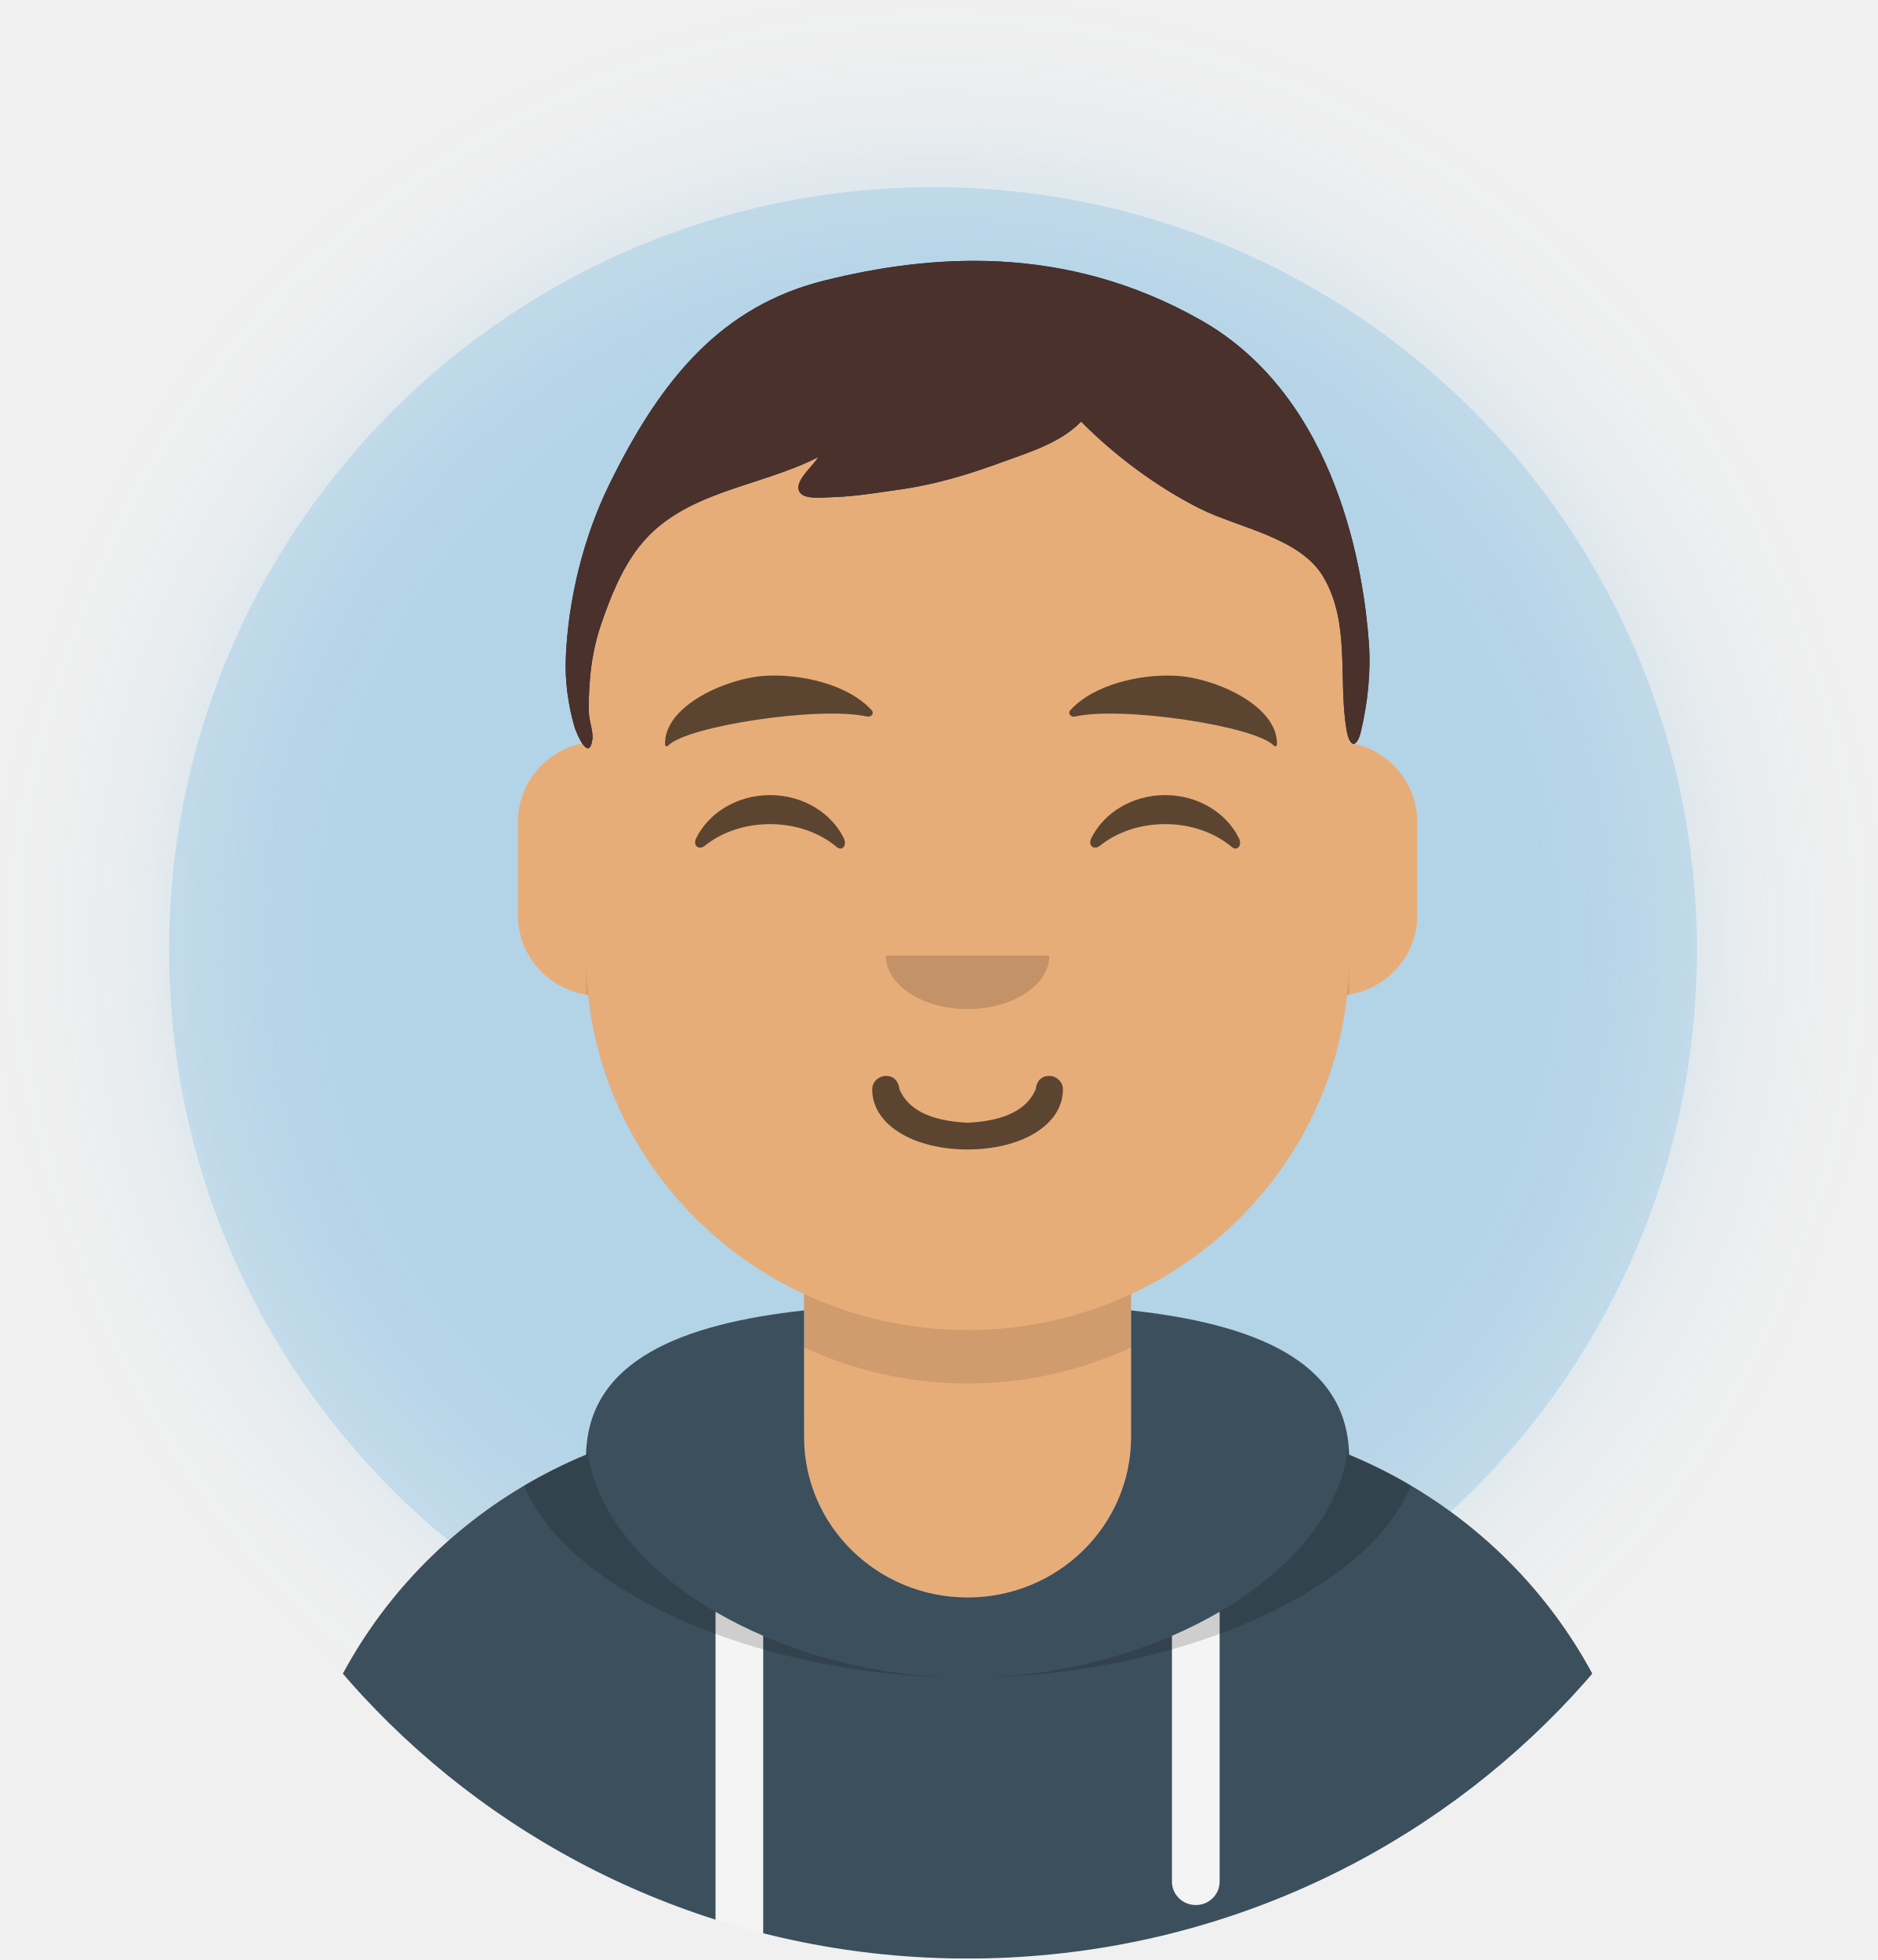
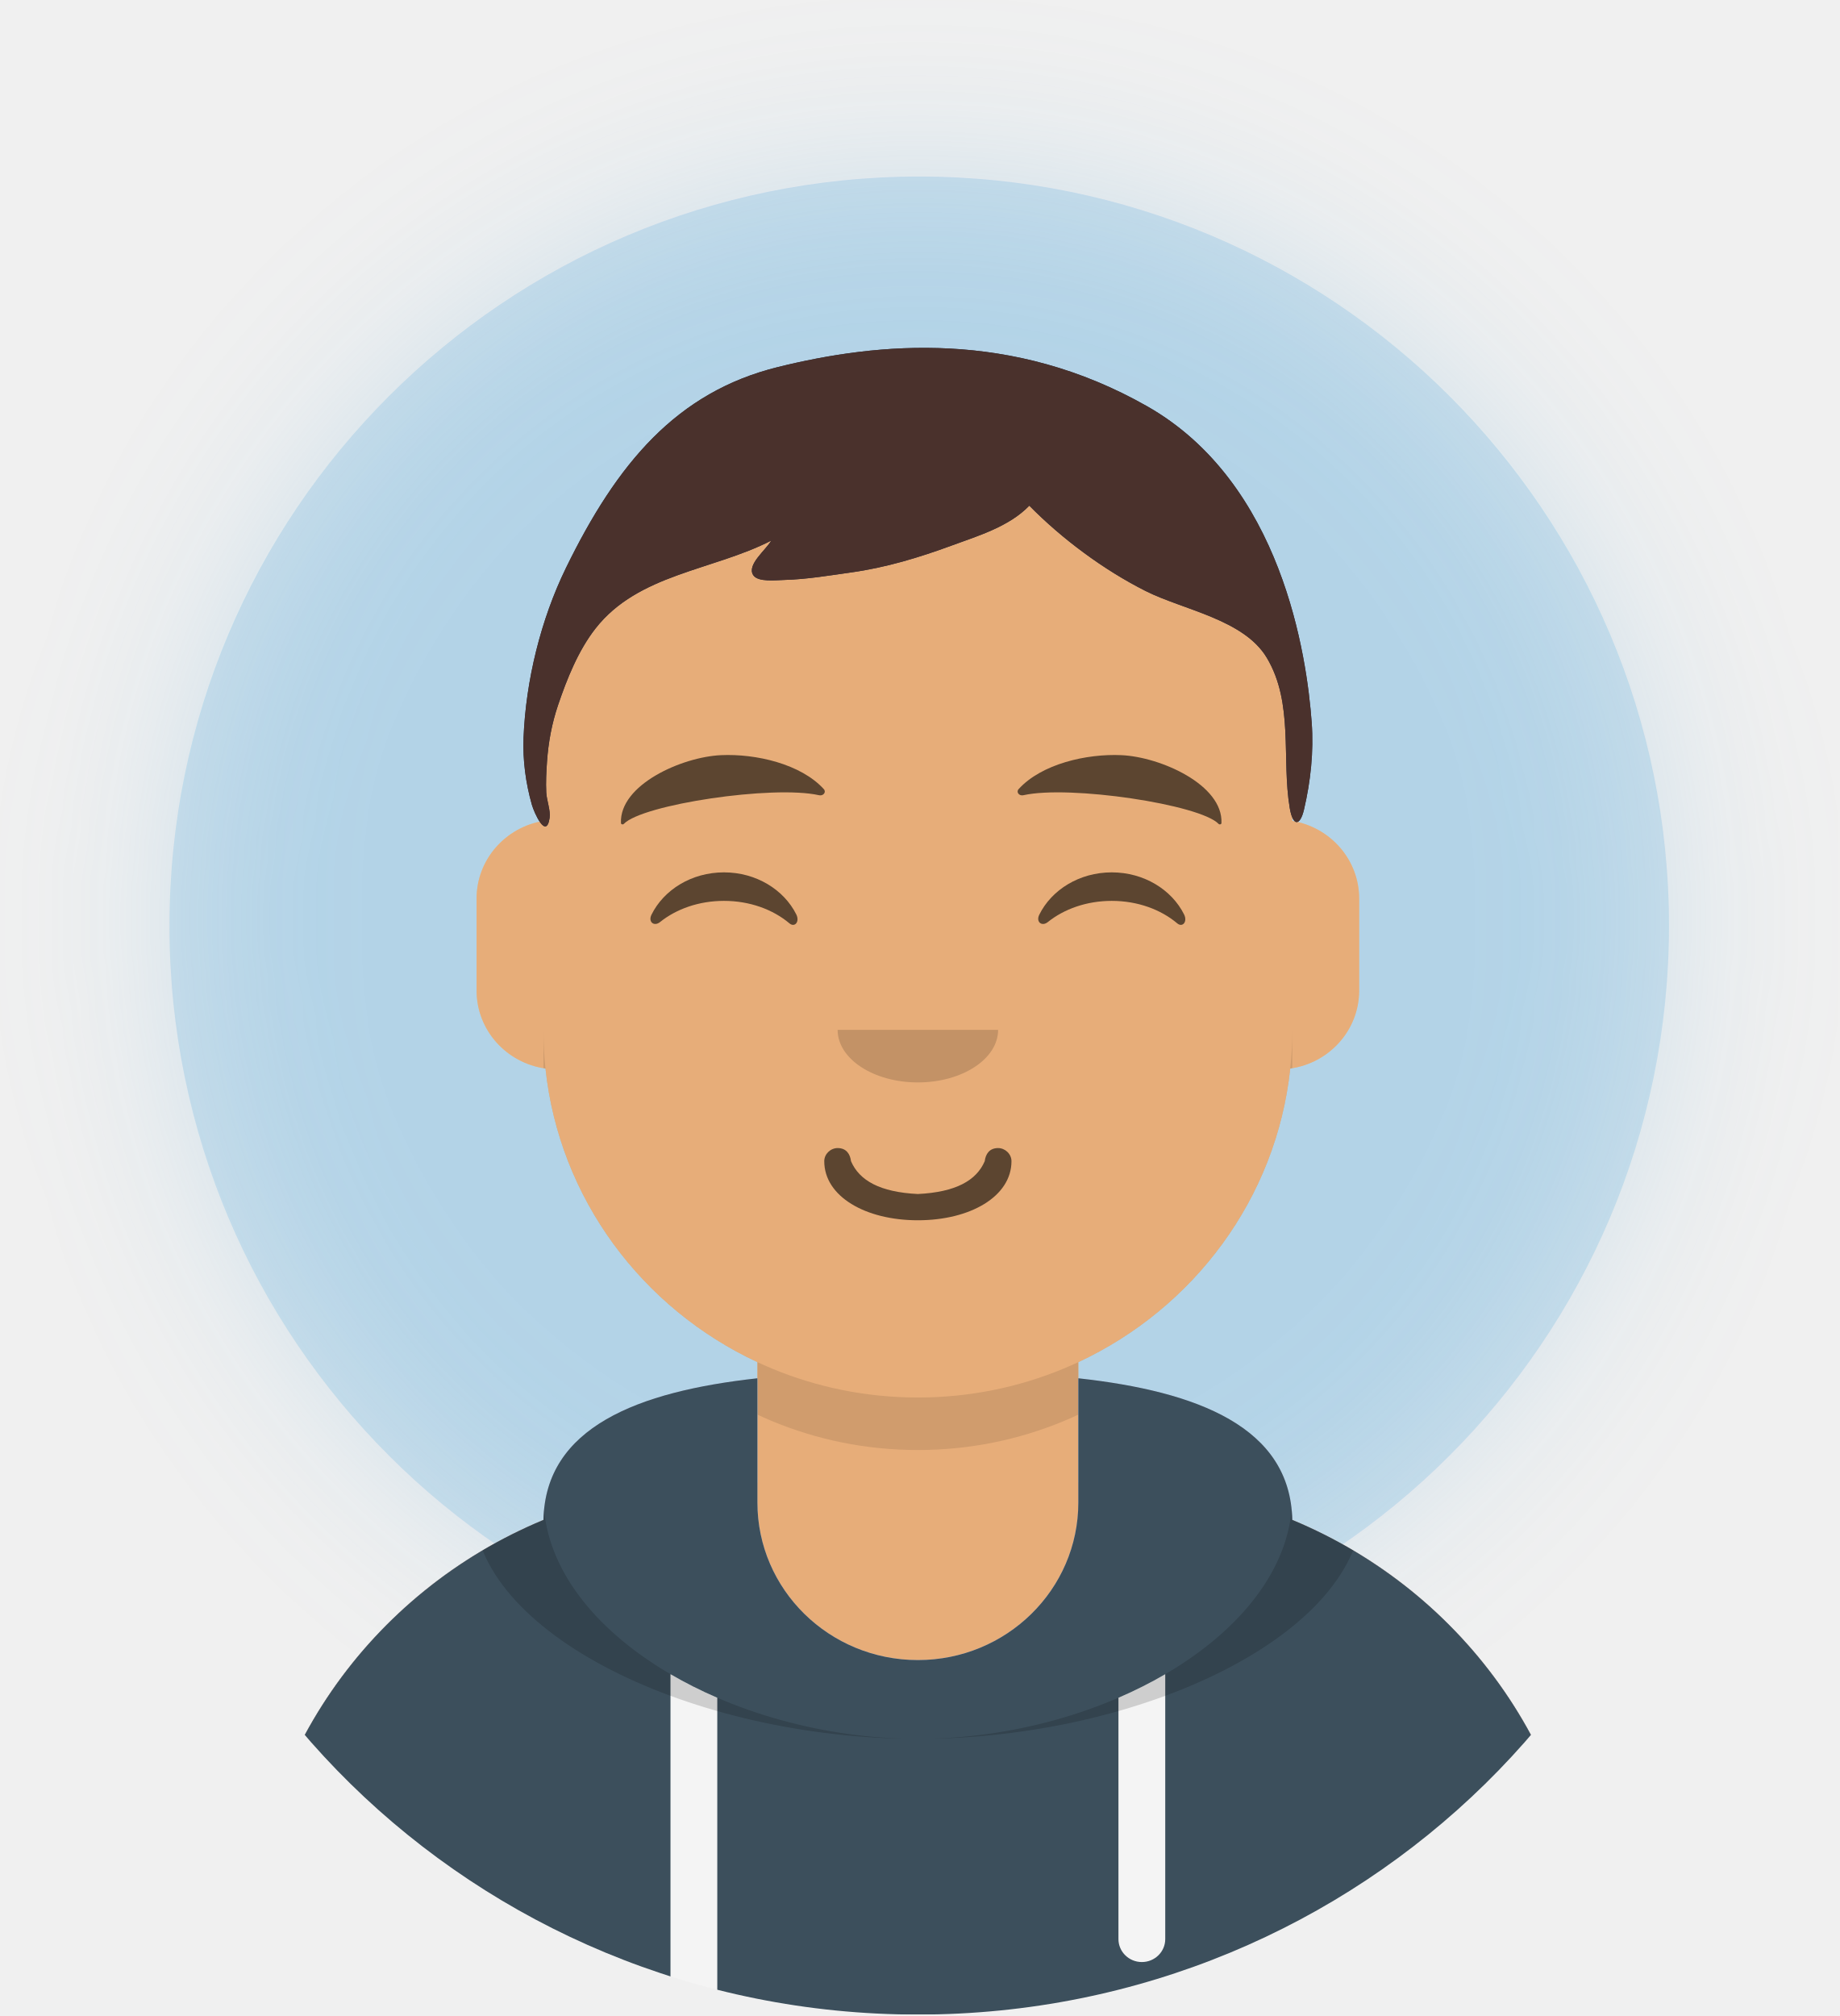
- <svg xmlns="http://www.w3.org/2000/svg" width="522" height="545" viewBox="0 0 522 545" fill="none">
-   <path d="M471.774 264.291C471.774 147.07 376.687 52.045 259.39 52.045C142.094 52.045 47.007 147.07 47.007 264.291C47.007 381.511 142.094 476.536 259.39 476.536C376.687 476.536 471.774 381.511 471.774 264.291Z" fill="#46A0D8" fill-opacity="0.2" />
+ <svg xmlns="http://www.w3.org/2000/svg" width="521" height="571" viewBox="0 0 521 571" fill="none">
+   <path d="M472.767 262.246C472.767 145.026 377.68 50 260.384 50C143.087 50 48 145.026 48 262.246C48 379.466 143.087 474.492 260.384 474.492C377.68 474.492 472.767 379.466 472.767 262.246Z" fill="#46A0D8" fill-opacity="0.2" />
  <g filter="url(#filter0_f_22_191)">
-     <circle cx="260.865" cy="260.53" r="210.171" fill="#46A0D8" fill-opacity="0.2" />
+     <circle cx="260.171" cy="260.171" r="210.171" fill="#46A0D8" fill-opacity="0.2" />
  </g>
-   <mask id="mask0_22_191" style="mask-type:luminance" maskUnits="userSpaceOnUse" x="19" y="24" width="500" height="521">
-     <path d="M41.727 321.482C41.727 444.703 143.481 544.593 269 544.593C394.519 544.593 496.273 444.703 496.273 321.482H519V24H19V321.482H41.727Z" fill="white" />
+   <mask id="mask0_22_191" style="mask-type:luminance" maskUnits="userSpaceOnUse" x="10" y="50" width="500" height="521">
+     <path d="M32.727 347.482C32.727 470.703 134.481 570.593 260 570.593C385.519 570.593 487.273 470.703 487.273 347.482H510V50H10V347.482H32.727Z" fill="white" />
  </mask>
  <g mask="url(#mask0_22_191)">
-     <path d="M314.454 359.803V393.993H322.03C397.342 393.993 458.394 453.927 458.394 527.86V544.593H79.606V527.86C79.606 453.927 140.658 393.993 215.97 393.993H223.545V359.803C190.899 344.578 167.432 313.463 163.517 276.639C152.485 275.108 144 265.801 144 254.548V228.519C144 217.464 152.19 208.286 162.939 206.516V195.052C162.939 137.549 210.424 90.933 269 90.933C327.576 90.933 375.06 137.549 375.06 195.052V206.516C385.809 208.286 394 217.464 394 228.519V254.548C394 265.801 385.514 275.108 374.483 276.639C370.568 313.463 347.101 344.578 314.454 359.803Z" fill="#D0C6AC" />
-     <mask id="mask1_22_191" style="mask-type:luminance" maskUnits="userSpaceOnUse" x="79" y="90" width="380" height="455">
-       <path d="M314.454 359.803V393.993H322.03C397.342 393.993 458.394 453.927 458.394 527.86V544.593H79.606V527.86C79.606 453.927 140.658 393.993 215.97 393.993H223.545V359.803C190.899 344.578 167.432 313.463 163.517 276.639C152.485 275.108 144 265.801 144 254.548V228.519C144 217.464 152.19 208.286 162.939 206.516V195.052C162.939 137.549 210.424 90.933 269 90.933C327.576 90.933 375.06 137.549 375.06 195.052V206.516C385.809 208.286 394 217.464 394 228.519V254.548C394 265.801 385.514 275.108 374.483 276.639C370.568 313.463 347.101 344.578 314.454 359.803Z" fill="white" />
+     <path d="M305.454 385.803V419.993H313.03C388.342 419.993 449.394 479.927 449.394 553.86V570.593H70.606V553.86C70.606 479.927 131.658 419.993 206.97 419.993H214.545V385.803C181.899 370.578 158.432 339.463 154.517 302.639C143.485 301.108 135 291.801 135 280.548V254.519C135 243.464 143.19 234.286 153.939 232.516V221.052C153.939 163.549 201.424 116.933 260 116.933C318.576 116.933 366.06 163.549 366.06 221.052V232.516C376.809 234.286 385 243.464 385 254.519V280.548C385 291.801 376.514 301.108 365.483 302.639C361.568 339.463 338.101 370.578 305.454 385.803Z" fill="#D0C6AC" />
+     <mask id="mask1_22_191" style="mask-type:luminance" maskUnits="userSpaceOnUse" x="70" y="116" width="380" height="455">
+       <path d="M305.454 385.803V419.993H313.03C388.342 419.993 449.394 479.927 449.394 553.86V570.593H70.606V553.86C70.606 479.927 131.658 419.993 206.97 419.993H214.545V385.803C181.899 370.578 158.432 339.463 154.517 302.639C143.485 301.108 135 291.801 135 280.548V254.519C135 243.464 143.19 234.286 153.939 232.516V221.052C153.939 163.549 201.424 116.933 260 116.933C318.576 116.933 366.06 163.549 366.06 221.052V232.516C376.809 234.286 385 243.464 385 254.519V280.548C385 291.801 376.514 301.108 365.483 302.639C361.568 339.463 338.101 370.578 305.454 385.803Z" fill="white" />
    </mask>
    <g mask="url(#mask1_22_191)">
-       <path d="M579.606 90.933H79.606V611.526H579.606V90.933Z" fill="#E7AD79" />
+       <path d="M570.606 116.933H70.606V637.526H570.606V116.933Z" fill="#E7AD79" />
    </g>
-     <mask id="mask2_22_191" style="mask-type:luminance" maskUnits="userSpaceOnUse" x="79" y="90" width="380" height="455">
-       <path d="M314.454 359.803V393.993H322.03C397.342 393.993 458.394 453.927 458.394 527.86V544.593H79.606V527.86C79.606 453.927 140.658 393.993 215.97 393.993H223.545V359.803C190.899 344.578 167.432 313.463 163.517 276.639C152.485 275.108 144 265.801 144 254.548V228.519C144 217.464 152.19 208.286 162.939 206.516V195.052C162.939 137.549 210.424 90.933 269 90.933C327.576 90.933 375.06 137.549 375.06 195.052V206.516C385.809 208.286 394 217.464 394 228.519V254.548C394 265.801 385.514 275.108 374.483 276.639C370.568 313.463 347.101 344.578 314.454 359.803Z" fill="white" />
+     <mask id="mask2_22_191" style="mask-type:luminance" maskUnits="userSpaceOnUse" x="70" y="116" width="380" height="455">
+       <path d="M305.454 385.803V419.993H313.03C388.342 419.993 449.394 479.927 449.394 553.86V570.593H70.606V553.86C70.606 479.927 131.658 419.993 206.97 419.993H214.545V385.803C181.899 370.578 158.432 339.463 154.517 302.639C143.485 301.108 135 291.801 135 280.548V254.519C135 243.464 143.19 234.286 153.939 232.516V221.052C153.939 163.549 201.424 116.933 260 116.933C318.576 116.933 366.06 163.549 366.06 221.052V232.516C376.809 234.286 385 243.464 385 254.519V280.548C385 291.801 376.514 301.108 365.483 302.639C361.568 339.463 338.101 370.578 305.454 385.803Z" fill="white" />
    </mask>
    <g mask="url(#mask2_22_191)">
-       <path fill-rule="evenodd" clip-rule="evenodd" d="M375.06 237.815V280.578C375.06 338.081 327.575 384.697 269 384.697C210.424 384.697 162.939 338.081 162.939 280.578V237.815V265.704C162.939 323.207 210.424 369.822 269 369.822C327.575 369.822 375.06 323.207 375.06 265.704V237.815Z" fill="black" fill-opacity="0.1" />
+       <path fill-rule="evenodd" clip-rule="evenodd" d="M366.06 263.815V306.578C366.06 364.081 318.575 410.697 260 410.697C201.424 410.697 153.939 364.081 153.939 306.578V263.815V291.704C153.939 349.207 201.424 395.822 260 395.822C318.575 395.822 366.06 349.207 366.06 291.704V263.815Z" fill="black" fill-opacity="0.1" />
    </g>
-     <path fill-rule="evenodd" clip-rule="evenodd" d="M223.545 364.377C189.608 368.105 163.469 378.286 162.947 404.488C113.974 424.797 79.606 472.388 79.606 527.859V544.593H458.394V527.859C458.394 472.388 424.026 424.797 375.053 404.488C374.531 378.286 348.391 368.105 314.454 364.377V399.571C314.454 424.215 294.104 444.193 269 444.193C243.896 444.193 223.545 424.215 223.545 399.571V364.377Z" fill="#B7C1DB" />
-     <mask id="mask3_22_191" style="mask-type:luminance" maskUnits="userSpaceOnUse" x="79" y="364" width="380" height="181">
-       <path fill-rule="evenodd" clip-rule="evenodd" d="M223.545 364.377C189.608 368.105 163.469 378.286 162.947 404.488C113.974 424.797 79.606 472.388 79.606 527.859V544.593H458.394V527.859C458.394 472.388 424.026 424.797 375.053 404.488C374.531 378.286 348.391 368.105 314.454 364.377V399.571C314.454 424.215 294.104 444.193 269 444.193C243.896 444.193 223.545 424.215 223.545 399.571V364.377Z" fill="white" />
+     <path fill-rule="evenodd" clip-rule="evenodd" d="M214.545 390.377C180.608 394.105 154.469 404.286 153.947 430.488C104.974 450.797 70.606 498.388 70.606 553.859V570.593H449.394V553.859C449.394 498.388 415.026 450.797 366.053 430.488C365.531 404.286 339.391 394.105 305.454 390.377V425.571C305.454 450.215 285.104 470.193 260 470.193C234.896 470.193 214.545 450.215 214.545 425.571V390.377Z" fill="#B7C1DB" />
+     <mask id="mask3_22_191" style="mask-type:luminance" maskUnits="userSpaceOnUse" x="70" y="390" width="380" height="181">
+       <path fill-rule="evenodd" clip-rule="evenodd" d="M214.545 390.377C180.608 394.105 154.469 404.286 153.947 430.488C104.974 450.797 70.606 498.388 70.606 553.859V570.593H449.394V553.859C449.394 498.388 415.026 450.797 366.053 430.488C365.531 404.286 339.391 394.105 305.454 390.377V425.571C305.454 450.215 285.104 470.193 260 470.193C234.896 470.193 214.545 450.215 214.545 425.571V390.377Z" fill="white" />
    </mask>
    <g mask="url(#mask3_22_191)">
-       <path d="M519 340.074H19V544.593H519V340.074Z" fill="#3C4F5C" />
+       <path d="M510 366.074H10V570.593H510V366.074Z" fill="#3C4F5C" />
    </g>
-     <mask id="mask4_22_191" style="mask-type:luminance" maskUnits="userSpaceOnUse" x="79" y="364" width="380" height="181">
-       <path fill-rule="evenodd" clip-rule="evenodd" d="M223.545 364.377C189.608 368.105 163.469 378.286 162.947 404.488C113.974 424.797 79.606 472.388 79.606 527.859V544.593H458.394V527.859C458.394 472.388 424.026 424.797 375.053 404.488C374.531 378.286 348.391 368.105 314.454 364.377V399.571C314.454 424.215 294.104 444.193 269 444.193C243.896 444.193 223.545 424.215 223.545 399.571V364.377Z" fill="white" />
+     <mask id="mask4_22_191" style="mask-type:luminance" maskUnits="userSpaceOnUse" x="70" y="390" width="380" height="181">
+       <path fill-rule="evenodd" clip-rule="evenodd" d="M214.545 390.377C180.608 394.105 154.469 404.286 153.947 430.488C104.974 450.797 70.606 498.388 70.606 553.859V570.593H449.394V553.859C449.394 498.388 415.026 450.797 366.053 430.488C365.531 404.286 339.391 394.105 305.454 390.377V425.571C305.454 450.215 285.104 470.193 260 470.193C234.896 470.193 214.545 450.215 214.545 425.571V390.377Z" fill="white" />
    </mask>
    <g mask="url(#mask4_22_191)">
-       <path fill-rule="evenodd" clip-rule="evenodd" d="M212.181 454.863V544.593H198.924V448.191C203.098 450.626 207.535 452.859 212.181 454.863ZM339.075 448.191V523.212C339.075 526.806 336.108 529.719 332.447 529.719C328.786 529.719 325.818 526.806 325.818 523.212V454.863C330.464 452.859 334.902 450.626 339.075 448.191Z" fill="#F4F4F4" />
+       <path fill-rule="evenodd" clip-rule="evenodd" d="M203.181 480.863V570.593H189.924V474.191C194.098 476.626 198.535 478.859 203.181 480.863ZM330.075 474.191V549.212C330.075 552.806 327.108 555.719 323.447 555.719C319.786 555.719 316.818 552.806 316.818 549.212V480.863C321.464 478.859 325.902 476.626 330.075 474.191Z" fill="#F4F4F4" />
    </g>
-     <mask id="mask5_22_191" style="mask-type:luminance" maskUnits="userSpaceOnUse" x="79" y="364" width="380" height="181">
-       <path fill-rule="evenodd" clip-rule="evenodd" d="M223.545 364.377C189.608 368.105 163.469 378.286 162.947 404.488C113.974 424.797 79.606 472.388 79.606 527.859V544.593H458.394V527.859C458.394 472.388 424.026 424.797 375.053 404.488C374.531 378.286 348.391 368.105 314.454 364.377V399.571C314.454 424.215 294.104 444.193 269 444.193C243.896 444.193 223.545 424.215 223.545 399.571V364.377Z" fill="white" />
+     <mask id="mask5_22_191" style="mask-type:luminance" maskUnits="userSpaceOnUse" x="70" y="390" width="380" height="181">
+       <path fill-rule="evenodd" clip-rule="evenodd" d="M214.545 390.377C180.608 394.105 154.469 404.286 153.947 430.488C104.974 450.797 70.606 498.388 70.606 553.859V570.593H449.394V553.859C449.394 498.388 415.026 450.797 366.053 430.488C365.531 404.286 339.391 394.105 305.454 390.377V425.571C305.454 450.215 285.104 470.193 260 470.193C234.896 470.193 214.545 450.215 214.545 425.571V390.377Z" fill="white" />
    </mask>
    <g mask="url(#mask5_22_191)">
-       <path fill-rule="evenodd" clip-rule="evenodd" d="M191.273 363.732C162.767 369.025 143.053 379.57 143.053 400.143C143.053 436.793 205.624 466.504 269 466.504C332.375 466.504 394.947 436.793 394.947 400.143C394.947 379.57 375.232 369.025 346.727 363.732C363.933 369.961 375.06 380.432 375.06 397.854C375.06 435.769 322.369 466.504 269 466.504C215.631 466.504 162.939 435.769 162.939 397.854C162.939 380.432 174.066 369.961 191.273 363.732Z" fill="black" fill-opacity="0.16" />
+       <path fill-rule="evenodd" clip-rule="evenodd" d="M182.273 389.732C153.767 395.025 134.053 405.57 134.053 426.143C134.053 462.793 196.624 492.504 260 492.504C323.375 492.504 385.947 462.793 385.947 426.143C385.947 405.57 366.232 395.025 337.727 389.732C354.933 395.961 366.06 406.432 366.06 423.854C366.06 461.769 313.369 492.504 260 492.504C206.631 492.504 153.939 461.769 153.939 423.854C153.939 406.432 165.066 395.961 182.273 389.732Z" fill="black" fill-opacity="0.16" />
    </g>
-     <path d="M242.485 302.889C242.485 312.877 254.148 319.623 269 319.623C283.852 319.623 295.515 312.877 295.515 302.889C295.515 300.835 293.716 299.171 291.727 299.171C289.279 299.171 288.186 300.854 287.939 302.889C285.586 308.351 279.764 311.658 269 312.185C258.236 311.658 252.414 308.351 250.061 302.889C249.814 300.854 248.721 299.171 246.273 299.171C244.284 299.171 242.485 300.835 242.485 302.889Z" fill="black" fill-opacity="0.6" />
-     <path fill-rule="evenodd" clip-rule="evenodd" d="M246.273 265.704C246.273 273.919 256.448 280.578 269 280.578C281.552 280.578 291.727 273.919 291.727 265.704" fill="black" fill-opacity="0.16" />
-     <path fill-rule="evenodd" clip-rule="evenodd" d="M193.546 233.069C197.043 226.006 204.917 221.082 214.071 221.082C223.192 221.082 231.044 225.971 234.559 232.994C235.603 235.08 234.117 236.788 232.618 235.523C227.976 231.605 221.384 229.158 214.071 229.158C206.987 229.158 200.579 231.454 195.965 235.159C194.278 236.514 192.523 235.135 193.546 233.069Z" fill="black" fill-opacity="0.6" />
-     <path fill-rule="evenodd" clip-rule="evenodd" d="M303.394 233.069C306.891 226.006 314.766 221.082 323.92 221.082C333.041 221.082 340.892 225.971 344.408 232.994C345.452 235.08 343.966 236.788 342.467 235.523C337.825 231.605 331.232 229.158 323.92 229.158C316.836 229.158 310.427 231.454 305.813 235.159C304.126 236.514 302.371 235.135 303.394 233.069Z" fill="black" fill-opacity="0.6" />
-     <path fill-rule="evenodd" clip-rule="evenodd" d="M213.219 187.887C202.22 188.387 184.438 196.235 184.895 207.122C184.91 207.479 185.443 207.635 185.704 207.361C190.922 201.858 227.97 196.294 241.018 199.238C242.213 199.508 243.12 198.351 242.364 197.516C235.883 190.362 223.072 187.43 213.219 187.887Z" fill="black" fill-opacity="0.6" />
-     <path fill-rule="evenodd" clip-rule="evenodd" d="M326.675 187.887C337.674 188.387 355.456 196.235 354.999 207.122C354.984 207.479 354.451 207.635 354.19 207.361C348.972 201.858 311.924 196.294 298.876 199.238C297.681 199.508 296.774 198.351 297.53 197.516C304.011 190.362 316.822 187.43 326.675 187.887Z" fill="black" fill-opacity="0.6" />
-     <mask id="mask6_22_191" style="mask-type:luminance" maskUnits="userSpaceOnUse" x="19" y="24" width="500" height="521">
-       <path d="M519 24H19V544.593H519V24Z" fill="white" />
+     <path d="M233.485 328.889C233.485 338.877 245.148 345.623 260 345.623C274.852 345.623 286.515 338.877 286.515 328.889C286.515 326.835 284.716 325.171 282.727 325.171C280.279 325.171 279.186 326.854 278.939 328.889C276.586 334.351 270.764 337.658 260 338.185C249.236 337.658 243.414 334.351 241.061 328.889C240.814 326.854 239.721 325.171 237.273 325.171C235.284 325.171 233.485 326.835 233.485 328.889Z" fill="black" fill-opacity="0.6" />
+     <path fill-rule="evenodd" clip-rule="evenodd" d="M237.273 291.704C237.273 299.919 247.448 306.578 260 306.578C272.552 306.578 282.727 299.919 282.727 291.704" fill="black" fill-opacity="0.16" />
+     <path fill-rule="evenodd" clip-rule="evenodd" d="M184.546 259.069C188.043 252.006 195.917 247.082 205.071 247.082C214.192 247.082 222.044 251.971 225.559 258.994C226.603 261.08 225.117 262.788 223.618 261.523C218.976 257.605 212.384 255.158 205.071 255.158C197.987 255.158 191.579 257.454 186.965 261.159C185.278 262.514 183.523 261.135 184.546 259.069Z" fill="black" fill-opacity="0.6" />
+     <path fill-rule="evenodd" clip-rule="evenodd" d="M294.394 259.069C297.891 252.006 305.766 247.082 314.92 247.082C324.041 247.082 331.892 251.971 335.408 258.994C336.452 261.08 334.966 262.788 333.467 261.523C328.825 257.605 322.232 255.158 314.92 255.158C307.836 255.158 301.427 257.454 296.813 261.159C295.126 262.514 293.371 261.135 294.394 259.069Z" fill="black" fill-opacity="0.6" />
+     <path fill-rule="evenodd" clip-rule="evenodd" d="M204.219 213.887C193.22 214.387 175.438 222.235 175.895 233.122C175.91 233.479 176.443 233.635 176.704 233.361C181.922 227.858 218.97 222.294 232.018 225.238C233.213 225.508 234.12 224.351 233.364 223.516C226.883 216.362 214.072 213.43 204.219 213.887Z" fill="black" fill-opacity="0.6" />
+     <path fill-rule="evenodd" clip-rule="evenodd" d="M317.675 213.887C328.674 214.387 346.456 222.235 345.999 233.122C345.984 233.479 345.451 233.635 345.19 233.361C339.972 227.858 302.924 222.294 289.876 225.238C288.681 225.508 287.774 224.351 288.53 223.516C295.011 216.362 307.822 213.43 317.675 213.887Z" fill="black" fill-opacity="0.6" />
+     <mask id="mask6_22_191" style="mask-type:luminance" maskUnits="userSpaceOnUse" x="10" y="50" width="500" height="521">
+       <path d="M510 50H10V570.593H510V50Z" fill="white" />
    </mask>
    <g mask="url(#mask6_22_191)">
-       <path fill-rule="evenodd" clip-rule="evenodd" d="M333.979 89.085C295.745 67.333 257.881 70.894 229.297 77.974C200.714 85.054 183.805 105.159 169.297 134.901C162.174 149.505 157.951 166.775 157.301 182.932C157.047 189.276 157.918 195.824 159.659 201.932C160.297 204.174 163.741 211.947 164.687 205.666C165.001 203.575 163.849 200.691 163.738 198.469C163.592 195.553 163.749 192.599 163.951 189.688C164.33 184.245 165.318 178.905 167.077 173.716C169.591 166.302 172.791 158.262 177.689 152.007C189.812 136.524 210.797 135.641 227.459 127.121C226.013 129.734 220.439 133.963 222.37 136.907C223.704 138.941 228.753 138.324 231.164 138.259C237.506 138.089 243.877 137.005 250.142 136.126C260.015 134.741 269.266 131.933 278.558 128.524C286.165 125.732 294.853 123.146 300.57 117.224C309.795 126.609 321.67 135.434 333.528 141.399C344.168 146.753 361.327 149.428 367.831 160.285C375.53 173.14 371.988 188.93 374.34 202.862C375.234 208.161 377.266 208.042 378.378 203.303C380.266 195.253 381.158 186.89 380.557 178.615C379.196 159.933 372.214 110.838 333.979 89.085Z" fill="#28354B" />
-       <mask id="mask7_22_191" style="mask-type:luminance" maskUnits="userSpaceOnUse" x="157" y="72" width="224" height="137">
-         <path fill-rule="evenodd" clip-rule="evenodd" d="M333.979 89.085C295.745 67.333 257.881 70.894 229.297 77.974C200.714 85.054 183.805 105.159 169.297 134.901C162.174 149.505 157.951 166.775 157.301 182.932C157.047 189.276 157.918 195.824 159.659 201.932C160.297 204.174 163.741 211.947 164.687 205.666C165.001 203.575 163.849 200.691 163.738 198.469C163.592 195.553 163.749 192.599 163.951 189.688C164.33 184.245 165.318 178.905 167.077 173.716C169.591 166.302 172.791 158.262 177.689 152.007C189.812 136.524 210.797 135.641 227.459 127.121C226.013 129.734 220.439 133.963 222.37 136.907C223.704 138.941 228.753 138.324 231.164 138.259C237.506 138.089 243.877 137.005 250.142 136.126C260.015 134.741 269.266 131.933 278.558 128.524C286.165 125.732 294.853 123.146 300.57 117.224C309.795 126.609 321.67 135.434 333.528 141.399C344.168 146.753 361.327 149.428 367.831 160.285C375.53 173.14 371.988 188.93 374.34 202.862C375.234 208.161 377.266 208.042 378.378 203.303C380.266 195.253 381.158 186.89 380.557 178.615C379.196 159.933 372.214 110.838 333.979 89.085Z" fill="white" />
+       <path fill-rule="evenodd" clip-rule="evenodd" d="M324.979 115.085C286.745 93.333 248.881 96.894 220.297 103.974C191.714 111.054 174.805 131.159 160.297 160.901C153.174 175.505 148.951 192.775 148.301 208.932C148.047 215.276 148.918 221.824 150.659 227.932C151.297 230.174 154.741 237.947 155.687 231.666C156.001 229.575 154.849 226.691 154.738 224.469C154.592 221.553 154.749 218.599 154.951 215.688C155.33 210.245 156.318 204.905 158.077 199.716C160.591 192.302 163.791 184.262 168.689 178.007C180.812 162.524 201.797 161.641 218.459 153.121C217.013 155.734 211.439 159.963 213.37 162.907C214.704 164.941 219.753 164.324 222.164 164.259C228.506 164.089 234.877 163.005 241.142 162.126C251.015 160.741 260.266 157.933 269.558 154.524C277.165 151.732 285.853 149.146 291.57 143.224C300.795 152.609 312.67 161.434 324.528 167.399C335.168 172.753 352.327 175.428 358.831 186.285C366.53 199.14 362.988 214.93 365.34 228.862C366.234 234.161 368.266 234.042 369.378 229.303C371.266 221.253 372.158 212.89 371.557 204.615C370.196 185.933 363.214 136.838 324.979 115.085Z" fill="#28354B" />
+       <mask id="mask7_22_191" style="mask-type:luminance" maskUnits="userSpaceOnUse" x="148" y="98" width="224" height="137">
+         <path fill-rule="evenodd" clip-rule="evenodd" d="M324.979 115.085C286.745 93.333 248.881 96.894 220.297 103.974C191.714 111.054 174.805 131.159 160.297 160.901C153.174 175.505 148.951 192.775 148.301 208.932C148.047 215.276 148.918 221.824 150.659 227.932C151.297 230.174 154.741 237.947 155.687 231.666C156.001 229.575 154.849 226.691 154.738 224.469C154.592 221.553 154.749 218.599 154.951 215.688C155.33 210.245 156.318 204.905 158.077 199.716C160.591 192.302 163.791 184.262 168.689 178.007C180.812 162.524 201.797 161.641 218.459 153.121C217.013 155.734 211.439 159.963 213.37 162.907C214.704 164.941 219.753 164.324 222.164 164.259C228.506 164.089 234.877 163.005 241.142 162.126C251.015 160.741 260.266 157.933 269.558 154.524C277.165 151.732 285.853 149.146 291.57 143.224C300.795 152.609 312.67 161.434 324.528 167.399C335.168 172.753 352.327 175.428 358.831 186.285C366.53 199.14 362.988 214.93 365.34 228.862C366.234 234.161 368.266 234.042 369.378 229.303C371.266 221.253 372.158 212.89 371.557 204.615C370.196 185.933 363.214 136.838 324.979 115.085Z" fill="white" />
      </mask>
      <g mask="url(#mask7_22_191)">
-         <path d="M517.106 24H17.106V544.593H517.106V24Z" fill="#4A312C" />
+         <path d="M508.106 50H8.106V570.593H508.106V50Z" fill="#4A312C" />
      </g>
    </g>
  </g>
  <defs>
-     <filter id="filter0_f_22_191" x="0.694" y="0.359" width="520.342" height="520.343" filterUnits="userSpaceOnUse" color-interpolation-filters="sRGB">
+     <filter id="filter0_f_22_191" x="0" y="0" width="520.342" height="520.342" filterUnits="userSpaceOnUse" color-interpolation-filters="sRGB">
      <feFlood flood-opacity="0" result="BackgroundImageFix" />
      <feBlend mode="normal" in="SourceGraphic" in2="BackgroundImageFix" result="shape" />
      <feGaussianBlur stdDeviation="25" result="effect1_foregroundBlur_22_191" />
    </filter>
  </defs>
</svg>
